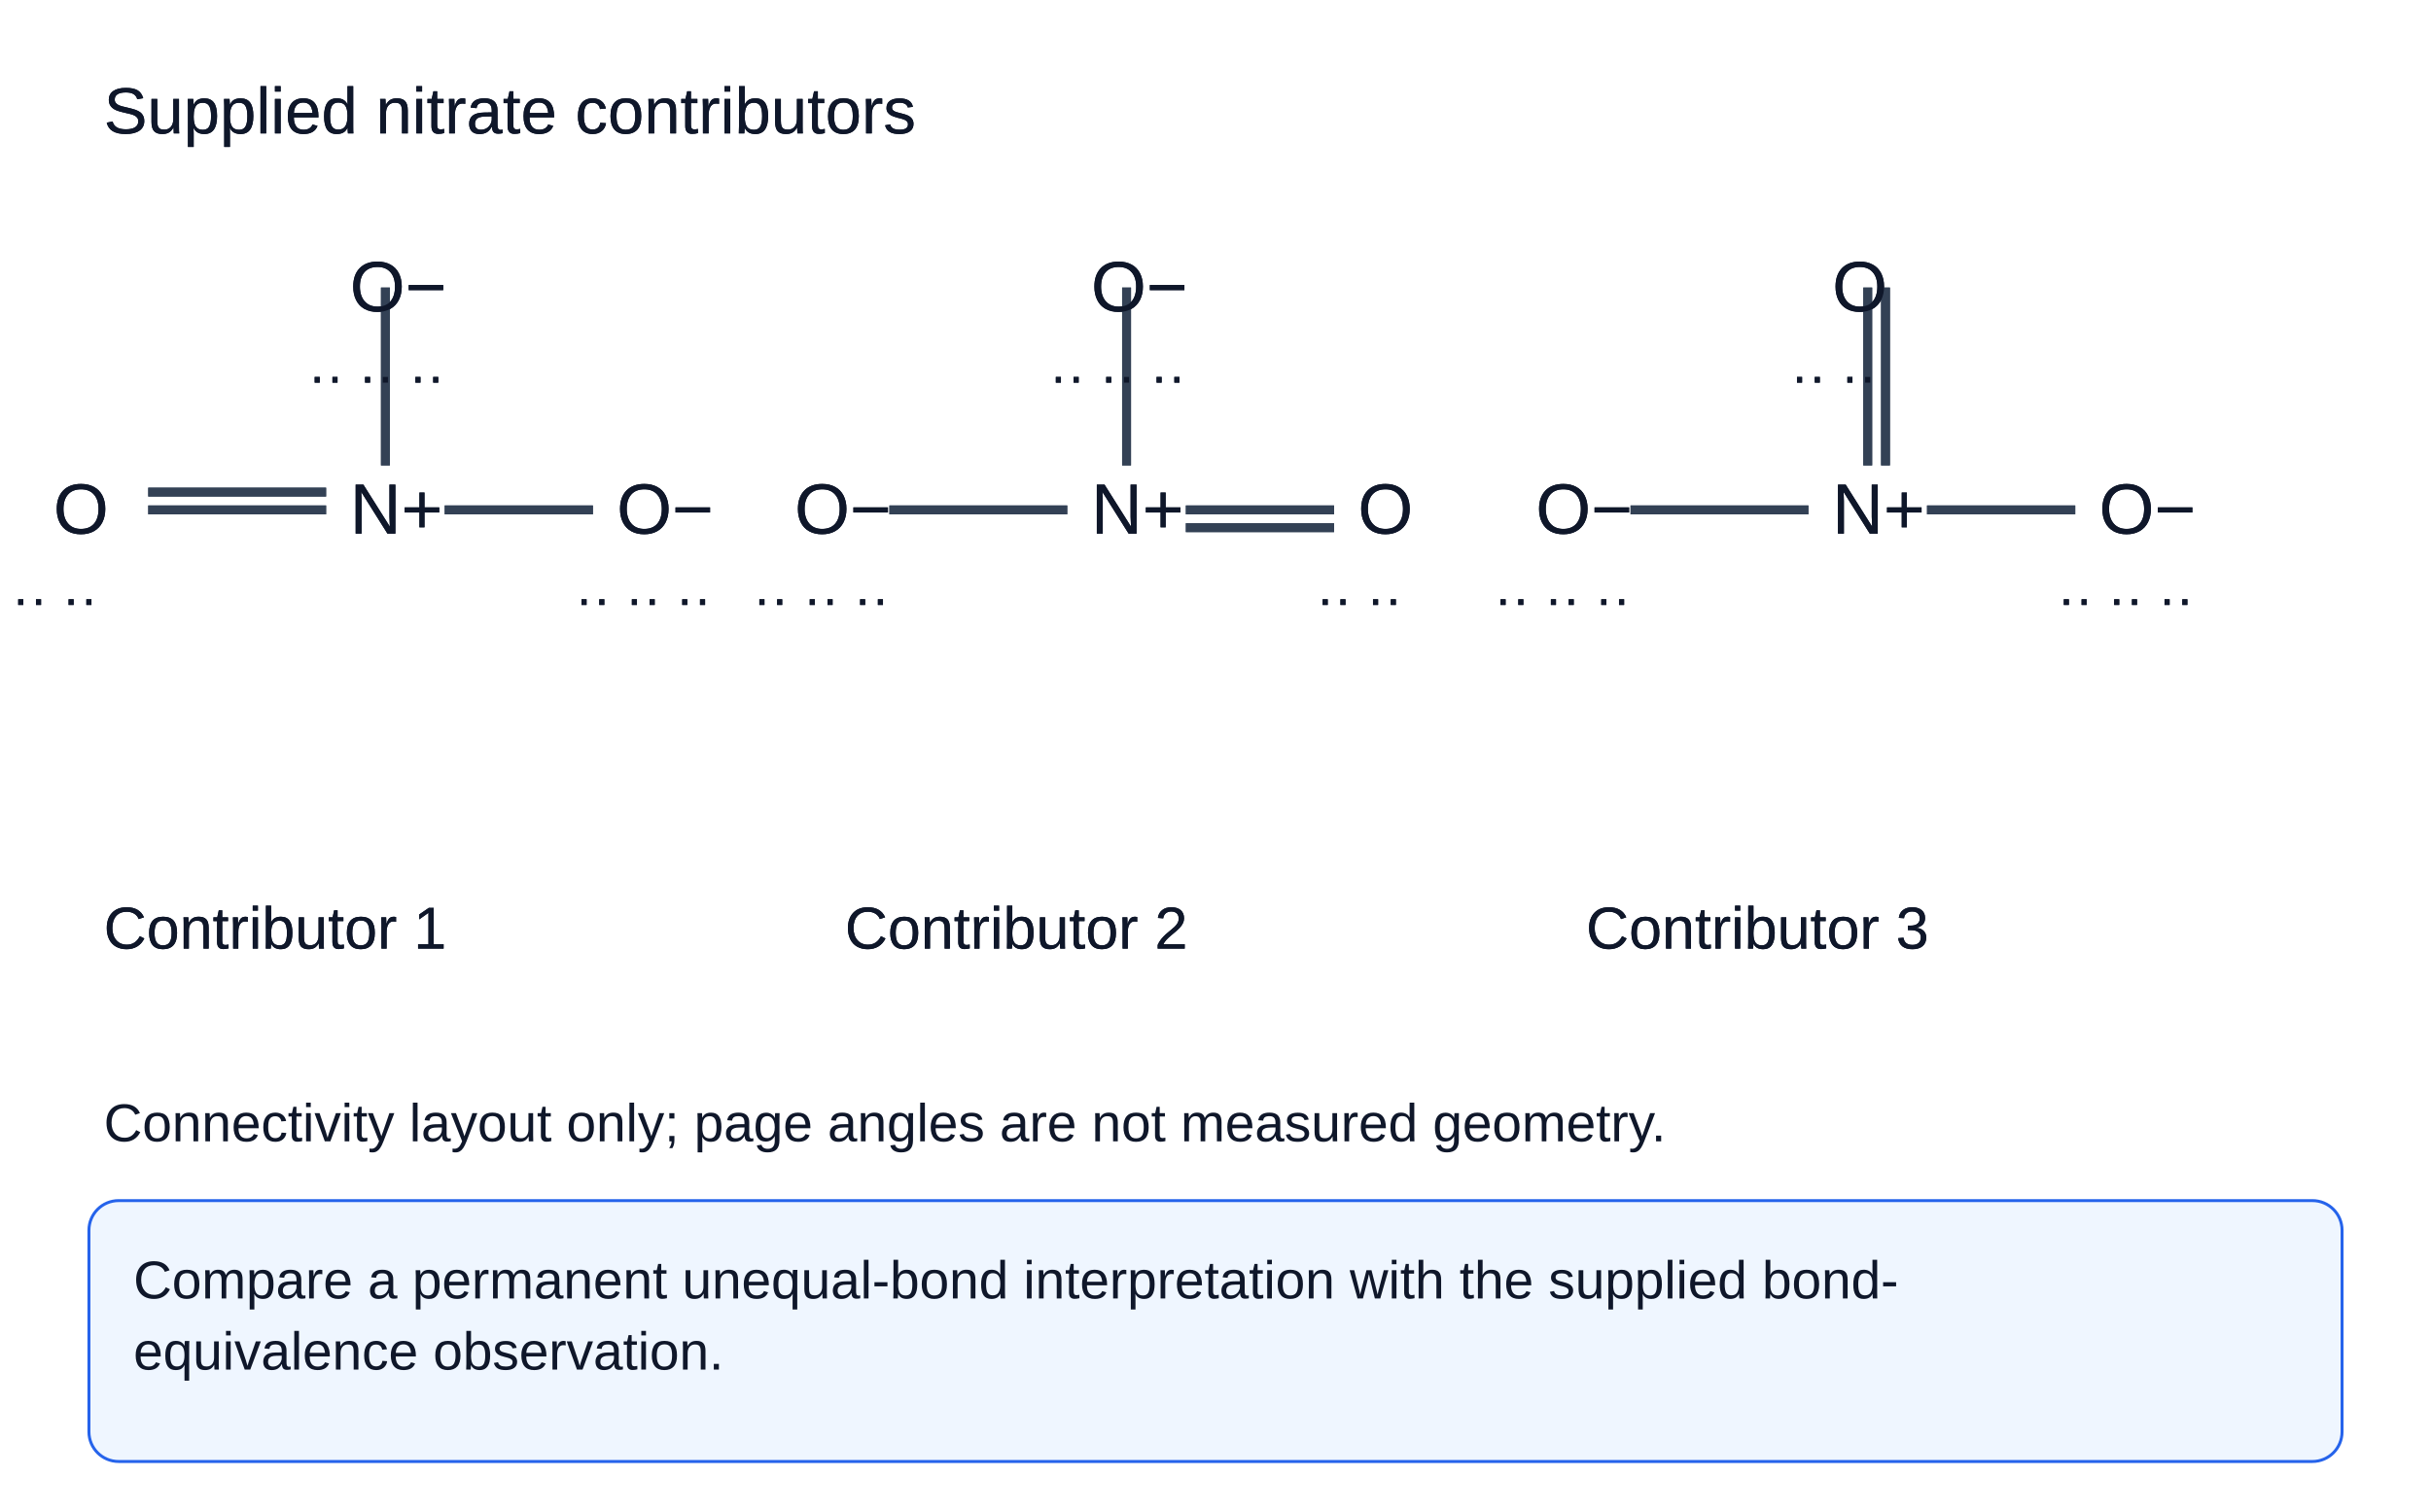
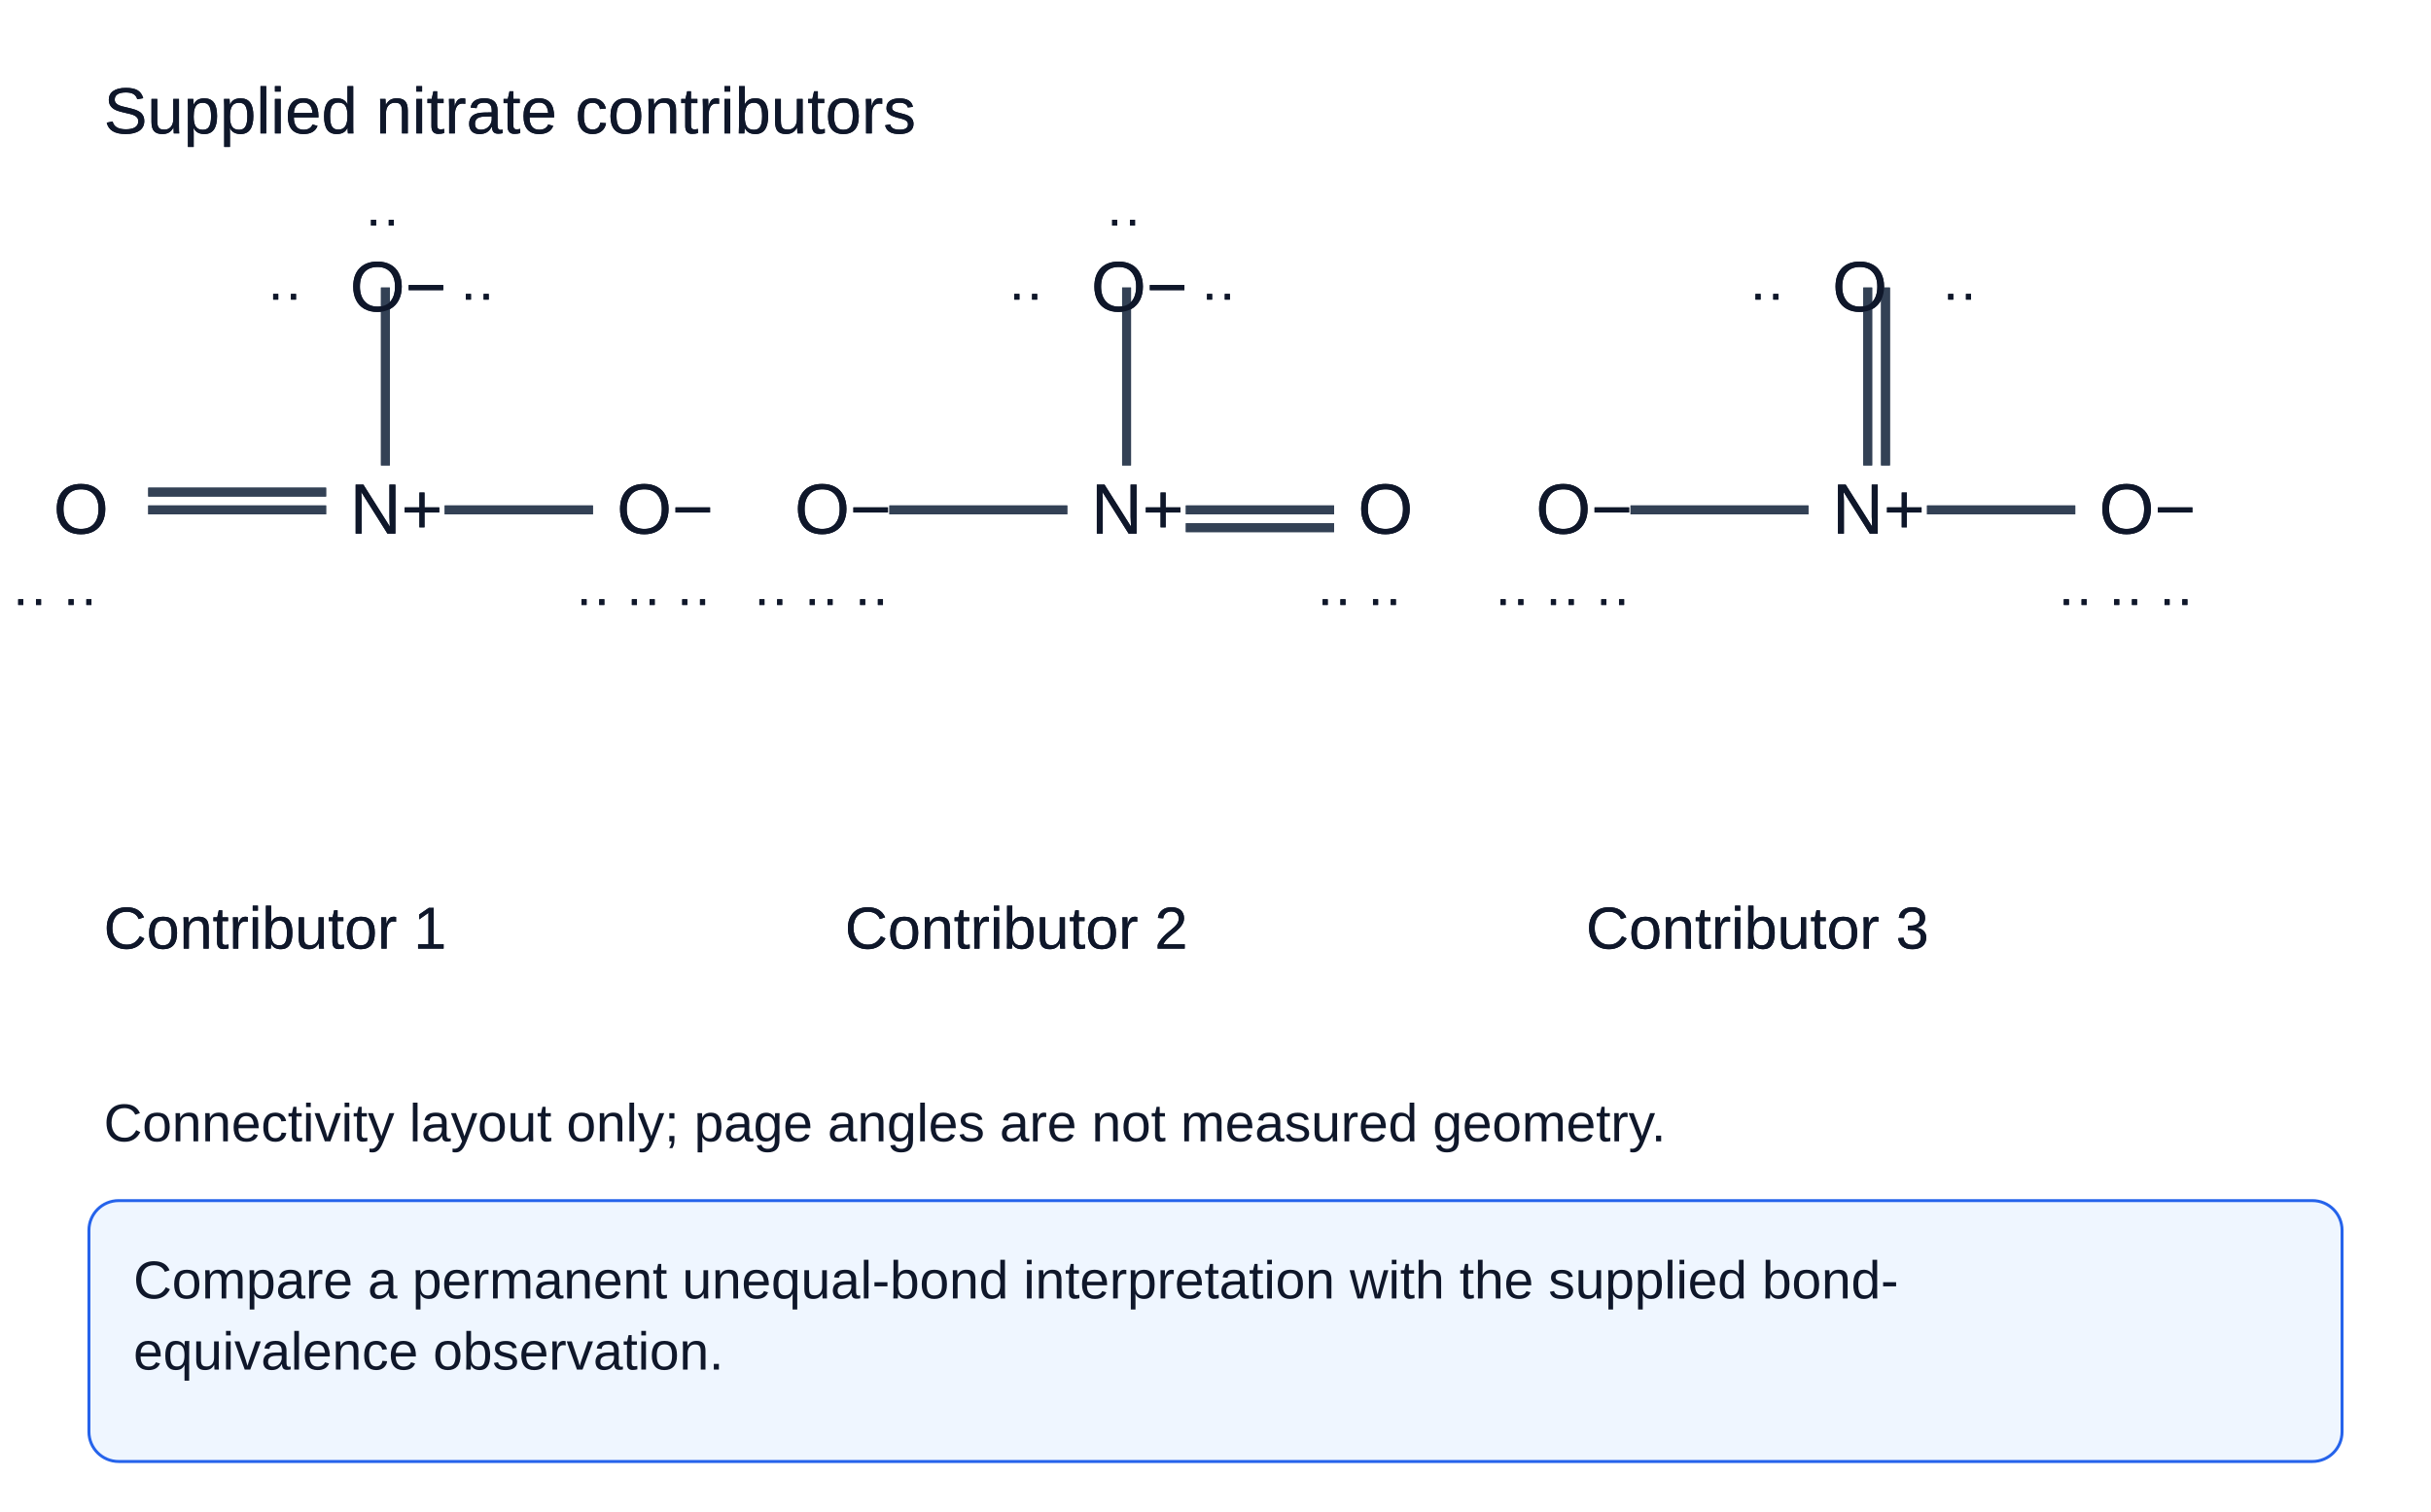
<svg xmlns="http://www.w3.org/2000/svg" viewBox="0 0 820 510" role="img" aria-label="Supplied nitrate contributors">
  <style>text{font-family:Arial,sans-serif;fill:#0f172a;stroke:none}</style>
  <g data-g9-stage-id="REP-ACADEMIC-ISS36-Q1-GIVENS">
    <text x="35" y="45" font-size="22">Supplied nitrate contributors</text>
    <text x="118" y="180" font-size="24">N+</text>
    <line x1="110" y1="172" x2="50" y2="172" stroke="#334155" stroke-width="3" />
    <line x1="110.0" y1="166.0" x2="50.0" y2="166.0" stroke="#334155" stroke-width="3" />
    <text x="18" y="180" font-size="24">O</text>
    <line x1="150" y1="172" x2="200" y2="172" stroke="#334155" stroke-width="3" />
    <text x="208" y="180" font-size="24">O−</text>
    <line x1="130" y1="157" x2="130" y2="97" stroke="#334155" stroke-width="3" />
    <text x="118" y="105" font-size="24">O−</text>
    <text x="4" y="208" font-size="18">·· ··</text>
    <text x="194" y="208" font-size="18">·· ·· ··</text>
-     <text x="104" y="133" font-size="18">·· ·· ··</text>
+     <text x="90" y="105" font-size="18">··</text>
+     <text x="155" y="105" font-size="18">··</text>
+     <text x="123" y="80" font-size="18">··</text>
    <text x="35" y="320" font-size="20">Contributor 1</text>
    <text x="368" y="180" font-size="24">N+</text>
    <line x1="360" y1="172" x2="300" y2="172" stroke="#334155" stroke-width="3" />
    <text x="268" y="180" font-size="24">O−</text>
    <line x1="400" y1="172" x2="450" y2="172" stroke="#334155" stroke-width="3" />
    <line x1="400.0" y1="178.0" x2="450.0" y2="178.0" stroke="#334155" stroke-width="3" />
    <text x="458" y="180" font-size="24">O</text>
    <line x1="380" y1="157" x2="380" y2="97" stroke="#334155" stroke-width="3" />
    <text x="368" y="105" font-size="24">O−</text>
    <text x="254" y="208" font-size="18">·· ·· ··</text>
    <text x="444" y="208" font-size="18">·· ··</text>
-     <text x="354" y="133" font-size="18">·· ·· ··</text>
+     <text x="340" y="105" font-size="18">··</text>
+     <text x="405" y="105" font-size="18">··</text>
+     <text x="373" y="80" font-size="18">··</text>
    <text x="285" y="320" font-size="20">Contributor 2</text>
    <text x="618" y="180" font-size="24">N+</text>
    <line x1="610" y1="172" x2="550" y2="172" stroke="#334155" stroke-width="3" />
    <text x="518" y="180" font-size="24">O−</text>
    <line x1="650" y1="172" x2="700" y2="172" stroke="#334155" stroke-width="3" />
    <text x="708" y="180" font-size="24">O−</text>
    <line x1="630" y1="157" x2="630" y2="97" stroke="#334155" stroke-width="3" />
    <line x1="636.0" y1="157.0" x2="636.0" y2="97.0" stroke="#334155" stroke-width="3" />
    <text x="618" y="105" font-size="24">O</text>
    <text x="504" y="208" font-size="18">·· ·· ··</text>
    <text x="694" y="208" font-size="18">·· ·· ··</text>
-     <text x="604" y="133" font-size="18">·· ··</text>
+     <text x="590" y="105" font-size="18">··</text>
+     <text x="655" y="105" font-size="18">··</text>
    <text x="535" y="320" font-size="20">Contributor 3</text>
    <text x="35" y="385" font-size="18">Connectivity layout only; page angles are not measured geometry.</text>
  </g>
  <g data-g9-stage-id="REP-ACADEMIC-ISS36-Q1-BRIDGE">
    <text x="35" y="45" font-size="22">Supplied nitrate contributors</text>
    <text x="118" y="180" font-size="24">N+</text>
    <line x1="110" y1="172" x2="50" y2="172" stroke="#334155" stroke-width="3" />
    <line x1="110.0" y1="166.0" x2="50.0" y2="166.0" stroke="#334155" stroke-width="3" />
    <text x="18" y="180" font-size="24">O</text>
    <line x1="150" y1="172" x2="200" y2="172" stroke="#334155" stroke-width="3" />
    <text x="208" y="180" font-size="24">O−</text>
    <line x1="130" y1="157" x2="130" y2="97" stroke="#334155" stroke-width="3" />
    <text x="118" y="105" font-size="24">O−</text>
    <text x="4" y="208" font-size="18">·· ··</text>
    <text x="194" y="208" font-size="18">·· ·· ··</text>
-     <text x="104" y="133" font-size="18">·· ·· ··</text>
+     <text x="90" y="105" font-size="18">··</text>
+     <text x="155" y="105" font-size="18">··</text>
+     <text x="123" y="80" font-size="18">··</text>
    <text x="35" y="320" font-size="20">Contributor 1</text>
    <text x="368" y="180" font-size="24">N+</text>
    <line x1="360" y1="172" x2="300" y2="172" stroke="#334155" stroke-width="3" />
    <text x="268" y="180" font-size="24">O−</text>
    <line x1="400" y1="172" x2="450" y2="172" stroke="#334155" stroke-width="3" />
    <line x1="400.0" y1="178.0" x2="450.0" y2="178.0" stroke="#334155" stroke-width="3" />
    <text x="458" y="180" font-size="24">O</text>
    <line x1="380" y1="157" x2="380" y2="97" stroke="#334155" stroke-width="3" />
    <text x="368" y="105" font-size="24">O−</text>
    <text x="254" y="208" font-size="18">·· ·· ··</text>
    <text x="444" y="208" font-size="18">·· ··</text>
-     <text x="354" y="133" font-size="18">·· ·· ··</text>
+     <text x="340" y="105" font-size="18">··</text>
+     <text x="405" y="105" font-size="18">··</text>
+     <text x="373" y="80" font-size="18">··</text>
    <text x="285" y="320" font-size="20">Contributor 2</text>
    <text x="618" y="180" font-size="24">N+</text>
    <line x1="610" y1="172" x2="550" y2="172" stroke="#334155" stroke-width="3" />
    <text x="518" y="180" font-size="24">O−</text>
    <line x1="650" y1="172" x2="700" y2="172" stroke="#334155" stroke-width="3" />
    <text x="708" y="180" font-size="24">O−</text>
    <line x1="630" y1="157" x2="630" y2="97" stroke="#334155" stroke-width="3" />
    <line x1="636.0" y1="157.0" x2="636.0" y2="97.0" stroke="#334155" stroke-width="3" />
    <text x="618" y="105" font-size="24">O</text>
    <text x="504" y="208" font-size="18">·· ·· ··</text>
    <text x="694" y="208" font-size="18">·· ·· ··</text>
-     <text x="604" y="133" font-size="18">·· ··</text>
+     <text x="590" y="105" font-size="18">··</text>
+     <text x="655" y="105" font-size="18">··</text>
    <text x="535" y="320" font-size="20">Contributor 3</text>
    <rect x="30" y="405" width="760" height="88" rx="10" fill="#eff6ff" stroke="#2563eb" />
    <text x="45" y="438" font-size="18">Compare a permanent unequal-bond interpretation with the supplied bond-</text>
    <text x="45" y="462" font-size="18">equivalence observation.</text>
  </g>
</svg>
